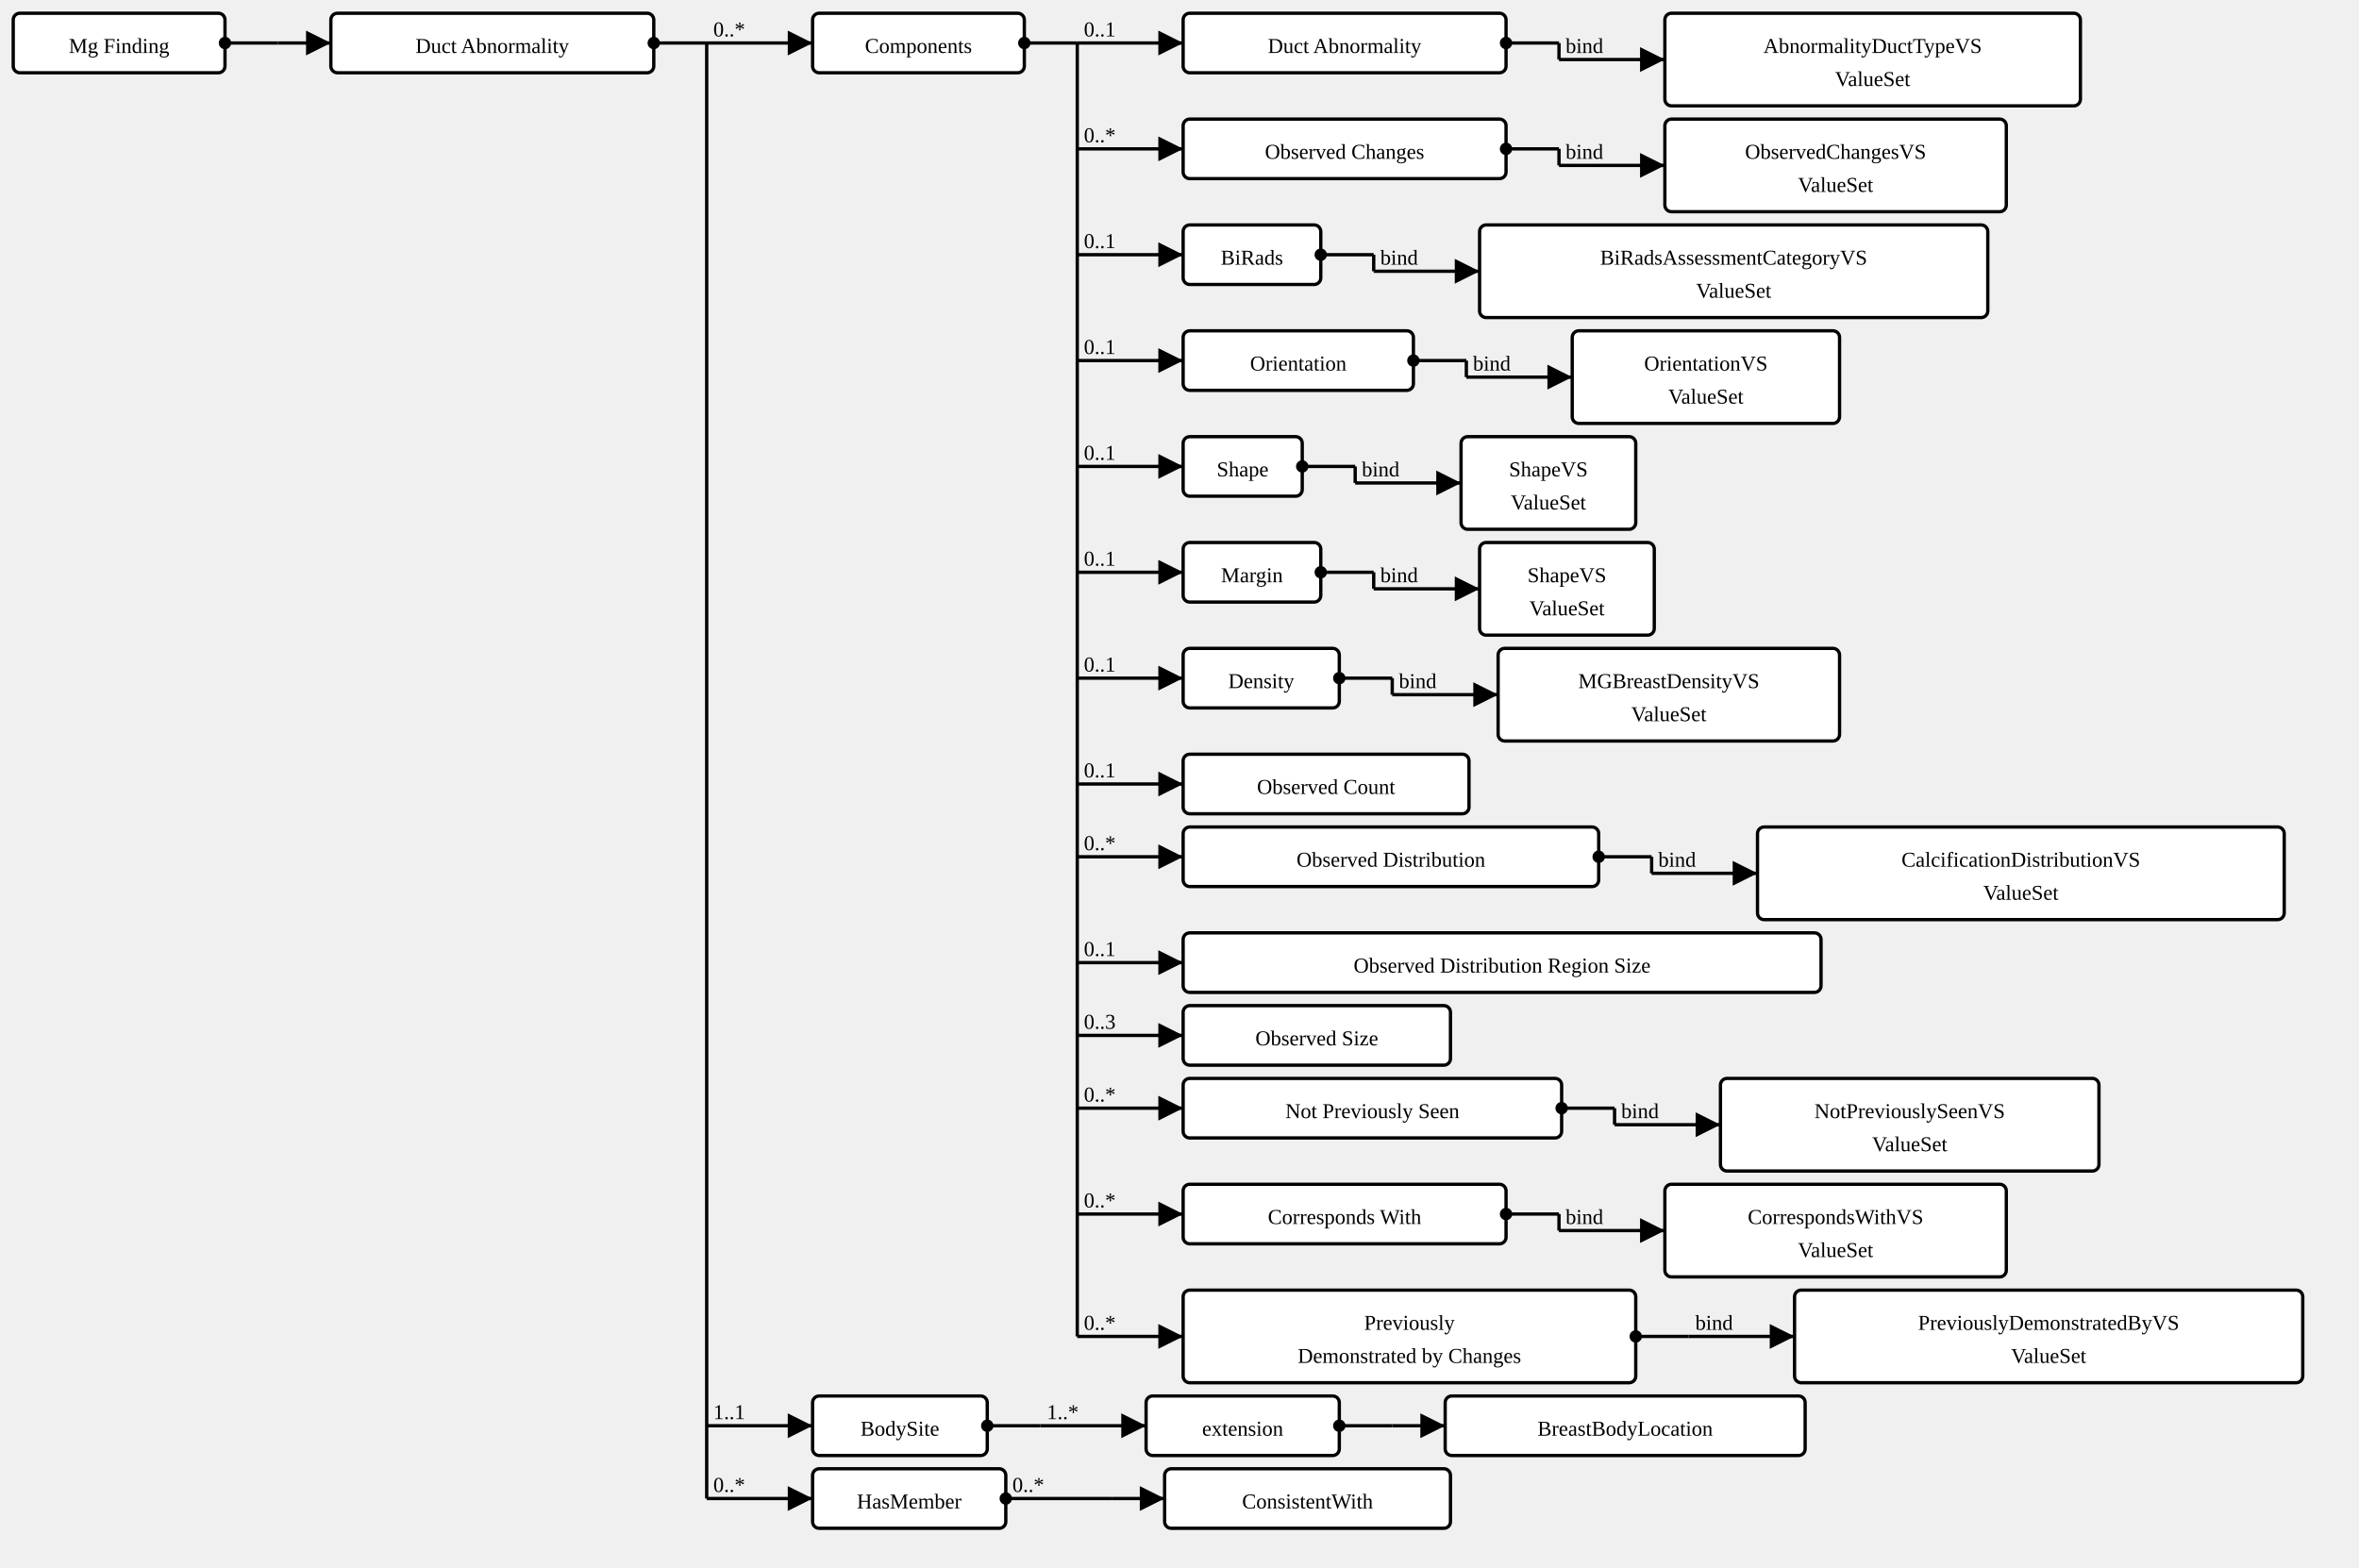
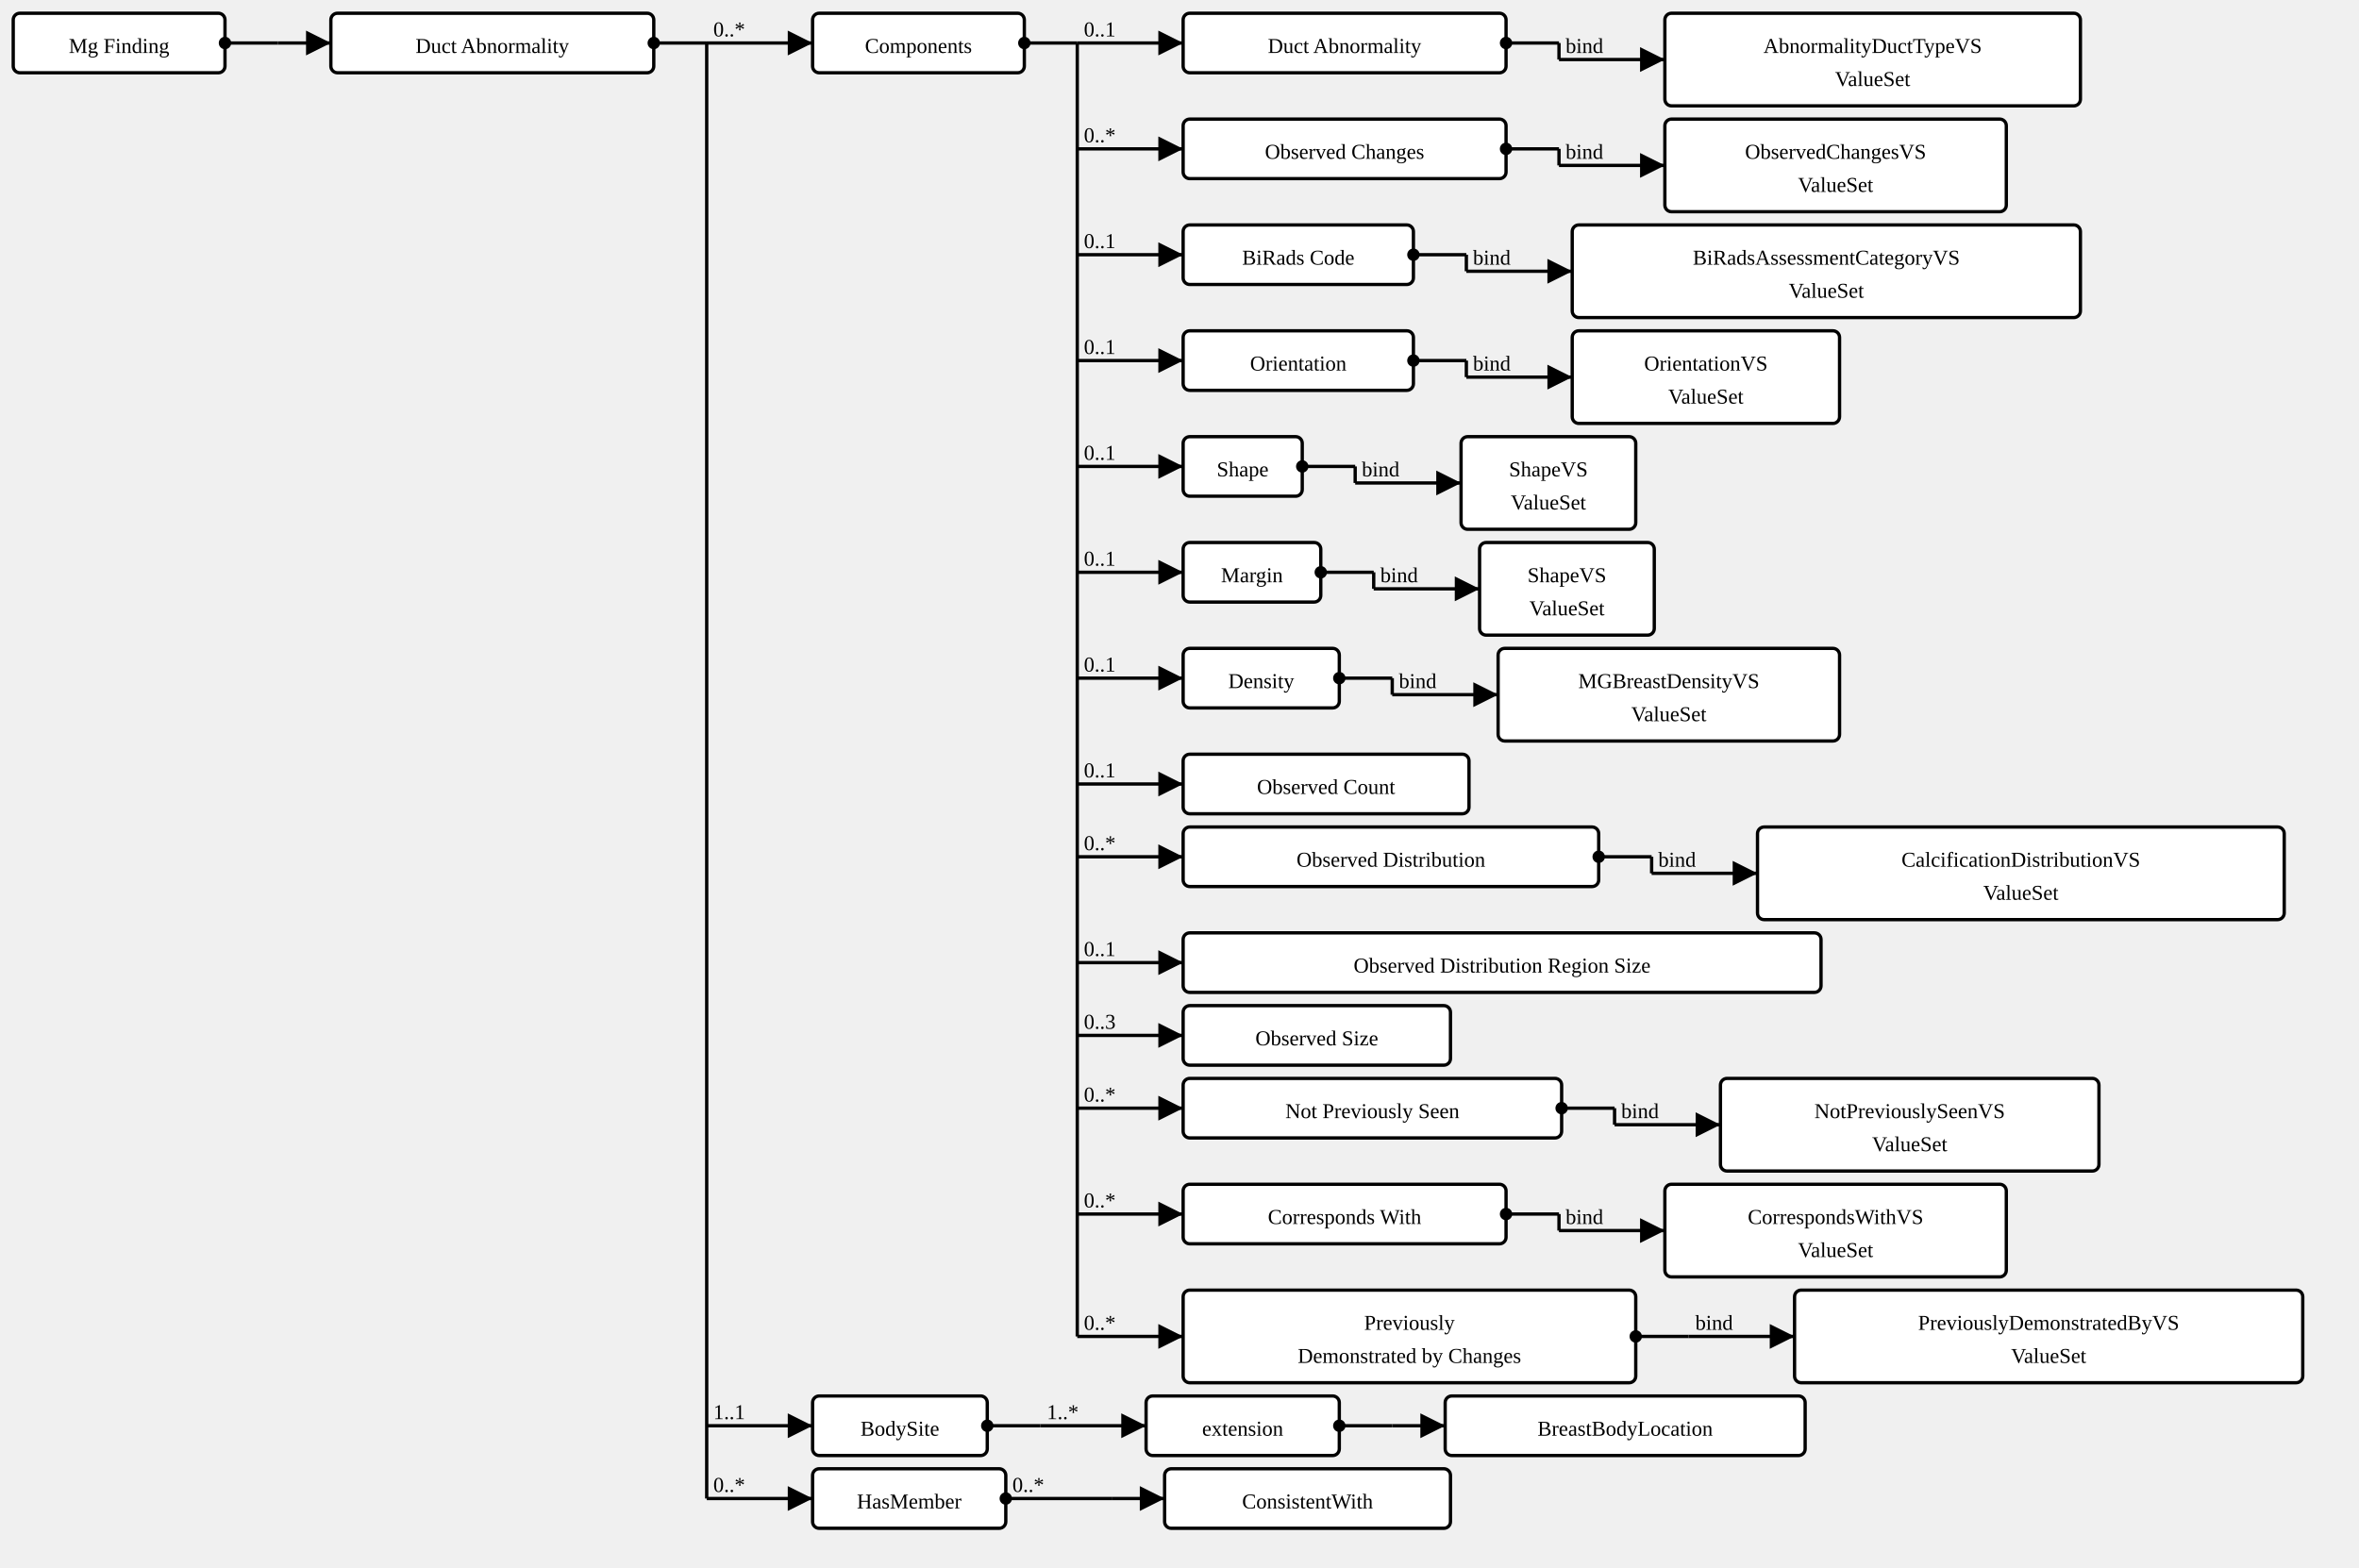
<svg xmlns="http://www.w3.org/2000/svg" version="1.1" width="1336.875" height="888.75">
  <defs>
    <marker id="arrowStart" markerWidth="3.75" markerHeight="3.75" markerUnits="px" refX="1.875" refY="1.875">
      <circle fill="Black" stroke-width="0" cx="1.875" cy="1.875" r="1.875" />
    </marker>
    <marker id="arrowEnd" markerWidth="7.5" markerHeight="7.5" markerUnits="px" refX="7.5" refY="3.75">
      <polygon fill="Black" stroke-width="0" points="0 0 7.5 3.75 0 7.5" />
    </marker>
  </defs>
  <g>
    <g transform="translate(7.5 7.5)">
      <a href="StructureDefinition-MGFinding.html" target="_top">
        <rect class="profile" fill="White" stroke="Black" stroke-width="1.875" x="0" y="0" width="120" height="33.75" rx="3.75" ry="3.75" />
      </a>
      <a href="StructureDefinition-MGFinding.html" target="_top">
        <text x="60" y="22.5" text-anchor="middle" class="profile">Mg Finding</text>
      </a>
    </g>
    <line stroke="Black" stroke-width="1.875" marker-end="url(#arrowEnd)" x1="157.5" y1="24.375" x2="187.5" y2="24.375" />
    <line stroke="Black" stroke-width="1.875" marker-start="url(#arrowStart)" x1="127.5" y1="24.375" x2="157.5" y2="24.375" />
    <line stroke="Black" stroke-width="1.875" x1="157.5" y1="24.375" x2="157.5" y2="24.375" />
  </g>
  <g>
    <g transform="translate(187.5 7.5)">
      <a href="StructureDefinition-AbnormalityDuct.html" target="_top">
        <rect class="focus" fill="White" stroke="Black" stroke-width="1.875" x="0" y="0" width="183" height="33.75" rx="3.75" ry="3.75" />
      </a>
      <a href="StructureDefinition-AbnormalityDuct.html" target="_top">
        <text x="91.5" y="22.5" text-anchor="middle" class="focus">Duct Abnormality</text>
      </a>
    </g>
    <line stroke="Black" stroke-width="1.875" marker-end="url(#arrowEnd)" x1="400.5" y1="24.375" x2="460.5" y2="24.375" />
    <text x="404.25" y="20.625" text-anchor="right" class="lhsText">0..*</text>
    <line stroke="Black" stroke-width="1.875" marker-end="url(#arrowEnd)" x1="400.5" y1="808.125" x2="460.5" y2="808.125" />
    <text x="404.25" y="804.375" text-anchor="right" class="lhsText">1..1</text>
    <line stroke="Black" stroke-width="1.875" marker-end="url(#arrowEnd)" x1="400.5" y1="849.375" x2="460.5" y2="849.375" />
    <text x="404.25" y="845.625" text-anchor="right" class="lhsText">0..*</text>
    <line stroke="Black" stroke-width="1.875" marker-start="url(#arrowStart)" x1="370.5" y1="24.375" x2="400.5" y2="24.375" />
    <line stroke="Black" stroke-width="1.875" x1="400.5" y1="24.375" x2="400.5" y2="849.375" />
  </g>
  <g>
    <g transform="translate(460.5 7.5)">
      <a href="StructureDefinition-AbnormalityDuct-definitions.html#Observation.component" target="_top">
        <rect class="element" fill="White" stroke="Black" stroke-width="1.875" x="0" y="0" width="120" height="33.75" rx="3.75" ry="3.75" />
      </a>
      <a href="StructureDefinition-AbnormalityDuct-definitions.html#Observation.component" target="_top">
        <text x="60" y="22.5" text-anchor="middle" class="element">Components</text>
      </a>
    </g>
    <line stroke="Black" stroke-width="1.875" marker-end="url(#arrowEnd)" x1="610.5" y1="24.375" x2="670.5" y2="24.375" />
    <text x="614.25" y="20.625" text-anchor="right" class="lhsText">0..1</text>
    <line stroke="Black" stroke-width="1.875" marker-end="url(#arrowEnd)" x1="610.5" y1="84.375" x2="670.5" y2="84.375" />
    <text x="614.25" y="80.625" text-anchor="right" class="lhsText">0..*</text>
    <line stroke="Black" stroke-width="1.875" marker-end="url(#arrowEnd)" x1="610.5" y1="144.375" x2="670.5" y2="144.375" />
    <text x="614.25" y="140.625" text-anchor="right" class="lhsText">0..1</text>
    <line stroke="Black" stroke-width="1.875" marker-end="url(#arrowEnd)" x1="610.5" y1="204.375" x2="670.5" y2="204.375" />
    <text x="614.25" y="200.625" text-anchor="right" class="lhsText">0..1</text>
    <line stroke="Black" stroke-width="1.875" marker-end="url(#arrowEnd)" x1="610.5" y1="264.375" x2="670.5" y2="264.375" />
    <text x="614.25" y="260.625" text-anchor="right" class="lhsText">0..1</text>
    <line stroke="Black" stroke-width="1.875" marker-end="url(#arrowEnd)" x1="610.5" y1="324.375" x2="670.5" y2="324.375" />
    <text x="614.25" y="320.625" text-anchor="right" class="lhsText">0..1</text>
    <line stroke="Black" stroke-width="1.875" marker-end="url(#arrowEnd)" x1="610.5" y1="384.375" x2="670.5" y2="384.375" />
    <text x="614.25" y="380.625" text-anchor="right" class="lhsText">0..1</text>
    <line stroke="Black" stroke-width="1.875" marker-end="url(#arrowEnd)" x1="610.5" y1="444.375" x2="670.5" y2="444.375" />
    <text x="614.25" y="440.625" text-anchor="right" class="lhsText">0..1</text>
    <line stroke="Black" stroke-width="1.875" marker-end="url(#arrowEnd)" x1="610.5" y1="485.625" x2="670.5" y2="485.625" />
    <text x="614.25" y="481.875" text-anchor="right" class="lhsText">0..*</text>
    <line stroke="Black" stroke-width="1.875" marker-end="url(#arrowEnd)" x1="610.5" y1="545.625" x2="670.5" y2="545.625" />
    <text x="614.25" y="541.875" text-anchor="right" class="lhsText">0..1</text>
    <line stroke="Black" stroke-width="1.875" marker-end="url(#arrowEnd)" x1="610.5" y1="586.875" x2="670.5" y2="586.875" />
    <text x="614.25" y="583.125" text-anchor="right" class="lhsText">0..3</text>
    <line stroke="Black" stroke-width="1.875" marker-end="url(#arrowEnd)" x1="610.5" y1="628.125" x2="670.5" y2="628.125" />
    <text x="614.25" y="624.375" text-anchor="right" class="lhsText">0..*</text>
    <line stroke="Black" stroke-width="1.875" marker-end="url(#arrowEnd)" x1="610.5" y1="688.125" x2="670.5" y2="688.125" />
    <text x="614.25" y="684.375" text-anchor="right" class="lhsText">0..*</text>
    <line stroke="Black" stroke-width="1.875" marker-end="url(#arrowEnd)" x1="610.5" y1="757.5" x2="670.5" y2="757.5" />
    <text x="614.25" y="753.75" text-anchor="right" class="lhsText">0..*</text>
    <line stroke="Black" stroke-width="1.875" marker-start="url(#arrowStart)" x1="580.5" y1="24.375" x2="610.5" y2="24.375" />
    <line stroke="Black" stroke-width="1.875" x1="610.5" y1="24.375" x2="610.5" y2="757.5" />
  </g>
  <g>
    <g transform="translate(670.5 7.5)">
      <a href="StructureDefinition-AbnormalityDuct-definitions.html#Observation.component:ductType" target="_top">
        <rect class="element" fill="White" stroke="Black" stroke-width="1.875" x="0" y="0" width="183" height="33.75" rx="3.75" ry="3.75" />
      </a>
      <a href="StructureDefinition-AbnormalityDuct-definitions.html#Observation.component:ductType" target="_top">
        <text x="91.5" y="22.5" text-anchor="middle" class="element">Duct Abnormality</text>
      </a>
    </g>
    <line stroke="Black" stroke-width="1.875" marker-end="url(#arrowEnd)" x1="883.5" y1="33.75" x2="943.5" y2="33.75" />
    <text x="887.25" y="30" text-anchor="right" class="lhsText">bind</text>
    <line stroke="Black" stroke-width="1.875" marker-start="url(#arrowStart)" x1="853.5" y1="24.375" x2="883.5" y2="24.375" />
    <line stroke="Black" stroke-width="1.875" x1="883.5" y1="24.375" x2="883.5" y2="33.75" />
  </g>
  <g>
    <g transform="translate(943.5 7.5)">
      <a href="ValueSet-AbnormalityDuctTypeVS.html" target="_top">
        <rect class="valueSet" fill="White" stroke="Black" stroke-width="1.875" x="0" y="0" width="235.5" height="52.5" rx="3.75" ry="3.75" />
      </a>
      <a href="ValueSet-AbnormalityDuctTypeVS.html" target="_top">
        <text x="117.75" y="22.5" text-anchor="middle" class="valueSet">AbnormalityDuctTypeVS</text>
      </a>
      <a href="ValueSet-AbnormalityDuctTypeVS.html" target="_top">
        <text x="117.75" y="41.25" text-anchor="middle" class="valueSet">ValueSet</text>
      </a>
    </g>
  </g>
  <g>
    <g transform="translate(670.5 67.5)">
      <a href="StructureDefinition-AbnormalityDuct-definitions.html#Observation.component:obsChanges" target="_top">
        <rect class="element" fill="White" stroke="Black" stroke-width="1.875" x="0" y="0" width="183" height="33.75" rx="3.75" ry="3.75" />
      </a>
      <a href="StructureDefinition-AbnormalityDuct-definitions.html#Observation.component:obsChanges" target="_top">
        <text x="91.5" y="22.5" text-anchor="middle" class="element">Observed Changes</text>
      </a>
    </g>
    <line stroke="Black" stroke-width="1.875" marker-end="url(#arrowEnd)" x1="883.5" y1="93.75" x2="943.5" y2="93.75" />
    <text x="887.25" y="90" text-anchor="right" class="lhsText">bind</text>
    <line stroke="Black" stroke-width="1.875" marker-start="url(#arrowStart)" x1="853.5" y1="84.375" x2="883.5" y2="84.375" />
    <line stroke="Black" stroke-width="1.875" x1="883.5" y1="84.375" x2="883.5" y2="93.75" />
  </g>
  <g>
    <g transform="translate(943.5 67.5)">
      <a href="ValueSet-ObservedChangesVS.html" target="_top">
        <rect class="valueSet" fill="White" stroke="Black" stroke-width="1.875" x="0" y="0" width="193.5" height="52.5" rx="3.75" ry="3.75" />
      </a>
      <a href="ValueSet-ObservedChangesVS.html" target="_top">
        <text x="96.75" y="22.5" text-anchor="middle" class="valueSet">ObservedChangesVS</text>
      </a>
      <a href="ValueSet-ObservedChangesVS.html" target="_top">
        <text x="96.75" y="41.25" text-anchor="middle" class="valueSet">ValueSet</text>
      </a>
    </g>
  </g>
  <g>
    <g transform="translate(670.5 127.5)">
      <a href="StructureDefinition-AbnormalityDuct-definitions.html#Observation.component:biRadsAssessmentCategory" target="_top">
-         <rect class="element" fill="White" stroke="Black" stroke-width="1.875" x="0" y="0" width="78" height="33.75" rx="3.75" ry="3.75" />
+         <rect class="element" fill="White" stroke="Black" stroke-width="1.875" x="0" y="0" width="130.5" height="33.75" rx="3.75" ry="3.75" />
      </a>
      <a href="StructureDefinition-AbnormalityDuct-definitions.html#Observation.component:biRadsAssessmentCategory" target="_top">
-         <text x="39" y="22.5" text-anchor="middle" class="element">BiRads</text>
-       </a>
-     </g>
-     <line stroke="Black" stroke-width="1.875" marker-end="url(#arrowEnd)" x1="778.5" y1="153.75" x2="838.5" y2="153.75" />
-     <text x="782.25" y="150" text-anchor="right" class="lhsText">bind</text>
-     <line stroke="Black" stroke-width="1.875" marker-start="url(#arrowStart)" x1="748.5" y1="144.375" x2="778.5" y2="144.375" />
-     <line stroke="Black" stroke-width="1.875" x1="778.5" y1="144.375" x2="778.5" y2="153.75" />
-   </g>
-   <g>
-     <g transform="translate(838.5 127.5)">
+         <text x="65.25" y="22.5" text-anchor="middle" class="element">BiRads Code</text>
+       </a>
+     </g>
+     <line stroke="Black" stroke-width="1.875" marker-end="url(#arrowEnd)" x1="831" y1="153.75" x2="891" y2="153.75" />
+     <text x="834.75" y="150" text-anchor="right" class="lhsText">bind</text>
+     <line stroke="Black" stroke-width="1.875" marker-start="url(#arrowStart)" x1="801" y1="144.375" x2="831" y2="144.375" />
+     <line stroke="Black" stroke-width="1.875" x1="831" y1="144.375" x2="831" y2="153.75" />
+   </g>
+   <g>
+     <g transform="translate(891 127.5)">
      <a href="ValueSet-BiRadsAssessmentCategoryVS.html" target="_top">
        <rect class="valueSet" fill="White" stroke="Black" stroke-width="1.875" x="0" y="0" width="288" height="52.5" rx="3.75" ry="3.75" />
      </a>
      <a href="ValueSet-BiRadsAssessmentCategoryVS.html" target="_top">
        <text x="144" y="22.5" text-anchor="middle" class="valueSet">BiRadsAssessmentCategoryVS</text>
      </a>
      <a href="ValueSet-BiRadsAssessmentCategoryVS.html" target="_top">
        <text x="144" y="41.25" text-anchor="middle" class="valueSet">ValueSet</text>
      </a>
    </g>
  </g>
  <g>
    <g transform="translate(670.5 187.5)">
      <a href="StructureDefinition-AbnormalityDuct-definitions.html#Observation.component:orientation" target="_top">
        <rect class="element" fill="White" stroke="Black" stroke-width="1.875" x="0" y="0" width="130.5" height="33.75" rx="3.75" ry="3.75" />
      </a>
      <a href="StructureDefinition-AbnormalityDuct-definitions.html#Observation.component:orientation" target="_top">
        <text x="65.25" y="22.5" text-anchor="middle" class="element">Orientation</text>
      </a>
    </g>
    <line stroke="Black" stroke-width="1.875" marker-end="url(#arrowEnd)" x1="831" y1="213.75" x2="891" y2="213.75" />
    <text x="834.75" y="210" text-anchor="right" class="lhsText">bind</text>
    <line stroke="Black" stroke-width="1.875" marker-start="url(#arrowStart)" x1="801" y1="204.375" x2="831" y2="204.375" />
    <line stroke="Black" stroke-width="1.875" x1="831" y1="204.375" x2="831" y2="213.75" />
  </g>
  <g>
    <g transform="translate(891 187.5)">
      <a href="ValueSet-OrientationVS.html" target="_top">
        <rect class="valueSet" fill="White" stroke="Black" stroke-width="1.875" x="0" y="0" width="151.5" height="52.5" rx="3.75" ry="3.75" />
      </a>
      <a href="ValueSet-OrientationVS.html" target="_top">
        <text x="75.75" y="22.5" text-anchor="middle" class="valueSet">OrientationVS</text>
      </a>
      <a href="ValueSet-OrientationVS.html" target="_top">
        <text x="75.75" y="41.25" text-anchor="middle" class="valueSet">ValueSet</text>
      </a>
    </g>
  </g>
  <g>
    <g transform="translate(670.5 247.5)">
      <a href="StructureDefinition-AbnormalityDuct-definitions.html#Observation.component:shape" target="_top">
        <rect class="element" fill="White" stroke="Black" stroke-width="1.875" x="0" y="0" width="67.5" height="33.75" rx="3.75" ry="3.75" />
      </a>
      <a href="StructureDefinition-AbnormalityDuct-definitions.html#Observation.component:shape" target="_top">
        <text x="33.75" y="22.5" text-anchor="middle" class="element">Shape</text>
      </a>
    </g>
    <line stroke="Black" stroke-width="1.875" marker-end="url(#arrowEnd)" x1="768" y1="273.75" x2="828" y2="273.75" />
    <text x="771.75" y="270" text-anchor="right" class="lhsText">bind</text>
    <line stroke="Black" stroke-width="1.875" marker-start="url(#arrowStart)" x1="738" y1="264.375" x2="768" y2="264.375" />
    <line stroke="Black" stroke-width="1.875" x1="768" y1="264.375" x2="768" y2="273.75" />
  </g>
  <g>
    <g transform="translate(828 247.5)">
      <a href="ValueSet-ShapeVS.html" target="_top">
        <rect class="valueSet" fill="White" stroke="Black" stroke-width="1.875" x="0" y="0" width="99" height="52.5" rx="3.75" ry="3.75" />
      </a>
      <a href="ValueSet-ShapeVS.html" target="_top">
        <text x="49.5" y="22.5" text-anchor="middle" class="valueSet">ShapeVS</text>
      </a>
      <a href="ValueSet-ShapeVS.html" target="_top">
        <text x="49.5" y="41.25" text-anchor="middle" class="valueSet">ValueSet</text>
      </a>
    </g>
  </g>
  <g>
    <g transform="translate(670.5 307.5)">
      <a href="StructureDefinition-AbnormalityDuct-definitions.html#Observation.component:margin" target="_top">
        <rect class="element" fill="White" stroke="Black" stroke-width="1.875" x="0" y="0" width="78" height="33.75" rx="3.75" ry="3.75" />
      </a>
      <a href="StructureDefinition-AbnormalityDuct-definitions.html#Observation.component:margin" target="_top">
        <text x="39" y="22.5" text-anchor="middle" class="element">Margin</text>
      </a>
    </g>
    <line stroke="Black" stroke-width="1.875" marker-end="url(#arrowEnd)" x1="778.5" y1="333.75" x2="838.5" y2="333.75" />
    <text x="782.25" y="330" text-anchor="right" class="lhsText">bind</text>
    <line stroke="Black" stroke-width="1.875" marker-start="url(#arrowStart)" x1="748.5" y1="324.375" x2="778.5" y2="324.375" />
    <line stroke="Black" stroke-width="1.875" x1="778.5" y1="324.375" x2="778.5" y2="333.75" />
  </g>
  <g>
    <g transform="translate(838.5 307.5)">
      <a href="ValueSet-ShapeVS.html" target="_top">
        <rect class="valueSet" fill="White" stroke="Black" stroke-width="1.875" x="0" y="0" width="99" height="52.5" rx="3.75" ry="3.75" />
      </a>
      <a href="ValueSet-ShapeVS.html" target="_top">
        <text x="49.5" y="22.5" text-anchor="middle" class="valueSet">ShapeVS</text>
      </a>
      <a href="ValueSet-ShapeVS.html" target="_top">
        <text x="49.5" y="41.25" text-anchor="middle" class="valueSet">ValueSet</text>
      </a>
    </g>
  </g>
  <g>
    <g transform="translate(670.5 367.5)">
      <a href="StructureDefinition-AbnormalityDuct-definitions.html#Observation.component:mgBreastDensity" target="_top">
        <rect class="element" fill="White" stroke="Black" stroke-width="1.875" x="0" y="0" width="88.5" height="33.75" rx="3.75" ry="3.75" />
      </a>
      <a href="StructureDefinition-AbnormalityDuct-definitions.html#Observation.component:mgBreastDensity" target="_top">
        <text x="44.25" y="22.5" text-anchor="middle" class="element">Density</text>
      </a>
    </g>
    <line stroke="Black" stroke-width="1.875" marker-end="url(#arrowEnd)" x1="789" y1="393.75" x2="849" y2="393.75" />
    <text x="792.75" y="390" text-anchor="right" class="lhsText">bind</text>
    <line stroke="Black" stroke-width="1.875" marker-start="url(#arrowStart)" x1="759" y1="384.375" x2="789" y2="384.375" />
    <line stroke="Black" stroke-width="1.875" x1="789" y1="384.375" x2="789" y2="393.75" />
  </g>
  <g>
    <g transform="translate(849.0001 367.5)">
      <a href="ValueSet-MGBreastDensityVS.html" target="_top">
        <rect class="valueSet" fill="White" stroke="Black" stroke-width="1.875" x="0" y="0" width="193.5" height="52.5" rx="3.75" ry="3.75" />
      </a>
      <a href="ValueSet-MGBreastDensityVS.html" target="_top">
        <text x="96.75" y="22.5" text-anchor="middle" class="valueSet">MGBreastDensityVS</text>
      </a>
      <a href="ValueSet-MGBreastDensityVS.html" target="_top">
        <text x="96.75" y="41.25" text-anchor="middle" class="valueSet">ValueSet</text>
      </a>
    </g>
  </g>
  <g>
    <g transform="translate(670.5 427.5)">
      <a href="StructureDefinition-AbnormalityDuct-definitions.html#Observation.component:observedCount" target="_top">
        <rect class="element" fill="White" stroke="Black" stroke-width="1.875" x="0" y="0" width="162" height="33.75" rx="3.75" ry="3.75" />
      </a>
      <a href="StructureDefinition-AbnormalityDuct-definitions.html#Observation.component:observedCount" target="_top">
        <text x="81" y="22.5" text-anchor="middle" class="element">Observed Count</text>
      </a>
    </g>
  </g>
  <g>
    <g transform="translate(670.5 468.75)">
      <a href="StructureDefinition-AbnormalityDuct-definitions.html#Observation.component:obsDistribution" target="_top">
        <rect class="element" fill="White" stroke="Black" stroke-width="1.875" x="0" y="0" width="235.5" height="33.75" rx="3.75" ry="3.75" />
      </a>
      <a href="StructureDefinition-AbnormalityDuct-definitions.html#Observation.component:obsDistribution" target="_top">
        <text x="117.75" y="22.5" text-anchor="middle" class="element">Observed Distribution</text>
      </a>
    </g>
    <line stroke="Black" stroke-width="1.875" marker-end="url(#arrowEnd)" x1="936" y1="495" x2="996" y2="495" />
    <text x="939.75" y="491.25" text-anchor="right" class="lhsText">bind</text>
    <line stroke="Black" stroke-width="1.875" marker-start="url(#arrowStart)" x1="906" y1="485.625" x2="936" y2="485.625" />
    <line stroke="Black" stroke-width="1.875" x1="936" y1="485.625" x2="936" y2="495" />
  </g>
  <g>
    <g transform="translate(996 468.75)">
      <a href="ValueSet-CalcificationDistributionVS.html" target="_top">
        <rect class="valueSet" fill="White" stroke="Black" stroke-width="1.875" x="0" y="0" width="298.5" height="52.5" rx="3.75" ry="3.75" />
      </a>
      <a href="ValueSet-CalcificationDistributionVS.html" target="_top">
        <text x="149.25" y="22.5" text-anchor="middle" class="valueSet">CalcificationDistributionVS</text>
      </a>
      <a href="ValueSet-CalcificationDistributionVS.html" target="_top">
        <text x="149.25" y="41.25" text-anchor="middle" class="valueSet">ValueSet</text>
      </a>
    </g>
  </g>
  <g>
    <g transform="translate(670.5 528.75)">
      <a href="StructureDefinition-AbnormalityDuct-definitions.html#Observation.component:obsDistRegionSize" target="_top">
        <rect class="element" fill="White" stroke="Black" stroke-width="1.875" x="0" y="0" width="361.5" height="33.75" rx="3.75" ry="3.75" />
      </a>
      <a href="StructureDefinition-AbnormalityDuct-definitions.html#Observation.component:obsDistRegionSize" target="_top">
        <text x="180.75" y="22.5" text-anchor="middle" class="element">Observed Distribution Region Size</text>
      </a>
    </g>
  </g>
  <g>
    <g transform="translate(670.5 570)">
      <a href="StructureDefinition-AbnormalityDuct-definitions.html#Observation.component:obsSize" target="_top">
        <rect class="element" fill="White" stroke="Black" stroke-width="1.875" x="0" y="0" width="151.5" height="33.75" rx="3.75" ry="3.75" />
      </a>
      <a href="StructureDefinition-AbnormalityDuct-definitions.html#Observation.component:obsSize" target="_top">
        <text x="75.75" y="22.5" text-anchor="middle" class="element">Observed Size</text>
      </a>
    </g>
  </g>
  <g>
    <g transform="translate(670.5 611.25)">
      <a href="StructureDefinition-AbnormalityDuct-definitions.html#Observation.component:notPreviouslySeen" target="_top">
        <rect class="element" fill="White" stroke="Black" stroke-width="1.875" x="0" y="0" width="214.5" height="33.75" rx="3.75" ry="3.75" />
      </a>
      <a href="StructureDefinition-AbnormalityDuct-definitions.html#Observation.component:notPreviouslySeen" target="_top">
        <text x="107.25" y="22.5" text-anchor="middle" class="element">Not Previously Seen</text>
      </a>
    </g>
    <line stroke="Black" stroke-width="1.875" marker-end="url(#arrowEnd)" x1="915" y1="637.5" x2="975" y2="637.5" />
    <text x="918.75" y="633.75" text-anchor="right" class="lhsText">bind</text>
    <line stroke="Black" stroke-width="1.875" marker-start="url(#arrowStart)" x1="885" y1="628.125" x2="915" y2="628.125" />
    <line stroke="Black" stroke-width="1.875" x1="915" y1="628.125" x2="915" y2="637.5" />
  </g>
  <g>
    <g transform="translate(975 611.25)">
      <a href="ValueSet-NotPreviouslySeenVS.html" target="_top">
        <rect class="valueSet" fill="White" stroke="Black" stroke-width="1.875" x="0" y="0" width="214.5" height="52.5" rx="3.75" ry="3.75" />
      </a>
      <a href="ValueSet-NotPreviouslySeenVS.html" target="_top">
        <text x="107.25" y="22.5" text-anchor="middle" class="valueSet">NotPreviouslySeenVS</text>
      </a>
      <a href="ValueSet-NotPreviouslySeenVS.html" target="_top">
        <text x="107.25" y="41.25" text-anchor="middle" class="valueSet">ValueSet</text>
      </a>
    </g>
  </g>
  <g>
    <g transform="translate(670.5 671.25)">
      <a href="StructureDefinition-AbnormalityDuct-definitions.html#Observation.component:correspondsWith" target="_top">
        <rect class="element" fill="White" stroke="Black" stroke-width="1.875" x="0" y="0" width="183" height="33.75" rx="3.75" ry="3.75" />
      </a>
      <a href="StructureDefinition-AbnormalityDuct-definitions.html#Observation.component:correspondsWith" target="_top">
        <text x="91.5" y="22.5" text-anchor="middle" class="element">Corresponds With</text>
      </a>
    </g>
    <line stroke="Black" stroke-width="1.875" marker-end="url(#arrowEnd)" x1="883.5" y1="697.5" x2="943.5" y2="697.5" />
    <text x="887.25" y="693.75" text-anchor="right" class="lhsText">bind</text>
    <line stroke="Black" stroke-width="1.875" marker-start="url(#arrowStart)" x1="853.5" y1="688.125" x2="883.5" y2="688.125" />
    <line stroke="Black" stroke-width="1.875" x1="883.5" y1="688.125" x2="883.5" y2="697.5" />
  </g>
  <g>
    <g transform="translate(943.5 671.25)">
      <a href="ValueSet-CorrespondsWithVS.html" target="_top">
        <rect class="valueSet" fill="White" stroke="Black" stroke-width="1.875" x="0" y="0" width="193.5" height="52.5" rx="3.75" ry="3.75" />
      </a>
      <a href="ValueSet-CorrespondsWithVS.html" target="_top">
        <text x="96.75" y="22.5" text-anchor="middle" class="valueSet">CorrespondsWithVS</text>
      </a>
      <a href="ValueSet-CorrespondsWithVS.html" target="_top">
        <text x="96.75" y="41.25" text-anchor="middle" class="valueSet">ValueSet</text>
      </a>
    </g>
  </g>
  <g>
    <g transform="translate(670.5 731.25)">
      <a href="StructureDefinition-AbnormalityDuct-definitions.html#Observation.component:prevDemBy" target="_top">
        <rect class="element" fill="White" stroke="Black" stroke-width="1.875" x="0" y="0" width="256.5" height="52.5" rx="3.75" ry="3.75" />
      </a>
      <a href="StructureDefinition-AbnormalityDuct-definitions.html#Observation.component:prevDemBy" target="_top">
        <text x="128.25" y="22.5" text-anchor="middle" class="element">Previously</text>
      </a>
      <a href="StructureDefinition-AbnormalityDuct-definitions.html#Observation.component:prevDemBy" target="_top">
        <text x="128.25" y="41.25" text-anchor="middle" class="element">Demonstrated by Changes</text>
      </a>
    </g>
    <line stroke="Black" stroke-width="1.875" marker-end="url(#arrowEnd)" x1="957" y1="757.5" x2="1017" y2="757.5" />
    <text x="960.75" y="753.75" text-anchor="right" class="lhsText">bind</text>
    <line stroke="Black" stroke-width="1.875" marker-start="url(#arrowStart)" x1="927" y1="757.5" x2="957" y2="757.5" />
    <line stroke="Black" stroke-width="1.875" x1="957" y1="757.5" x2="957" y2="757.5" />
  </g>
  <g>
    <g transform="translate(1017 731.25)">
      <a href="ValueSet-PreviouslyDemonstratedByVS.html" target="_top">
        <rect class="valueSet" fill="White" stroke="Black" stroke-width="1.875" x="0" y="0" width="288" height="52.5" rx="3.75" ry="3.75" />
      </a>
      <a href="ValueSet-PreviouslyDemonstratedByVS.html" target="_top">
        <text x="144" y="22.5" text-anchor="middle" class="valueSet">PreviouslyDemonstratedByVS</text>
      </a>
      <a href="ValueSet-PreviouslyDemonstratedByVS.html" target="_top">
        <text x="144" y="41.25" text-anchor="middle" class="valueSet">ValueSet</text>
      </a>
    </g>
  </g>
  <g>
    <g transform="translate(460.5 791.25)">
      <a href="StructureDefinition-AbnormalityDuct-definitions.html#Observation.bodySite" target="_top">
        <rect class="element" fill="White" stroke="Black" stroke-width="1.875" x="0" y="0" width="99" height="33.75" rx="3.75" ry="3.75" />
      </a>
      <a href="StructureDefinition-AbnormalityDuct-definitions.html#Observation.bodySite" target="_top">
        <text x="49.5" y="22.5" text-anchor="middle" class="element">BodySite</text>
      </a>
    </g>
    <line stroke="Black" stroke-width="1.875" marker-end="url(#arrowEnd)" x1="589.5" y1="808.125" x2="649.5" y2="808.125" />
    <text x="593.25" y="804.375" text-anchor="right" class="lhsText">1..*</text>
    <line stroke="Black" stroke-width="1.875" marker-start="url(#arrowStart)" x1="559.5" y1="808.125" x2="589.5" y2="808.125" />
    <line stroke="Black" stroke-width="1.875" x1="589.5" y1="808.125" x2="589.5" y2="808.125" />
  </g>
  <g>
    <g transform="translate(649.5 791.25)">
      <a href="StructureDefinition-AbnormalityDuct-definitions.html#Observation.bodySite.extension" target="_top">
        <rect class="element" fill="White" stroke="Black" stroke-width="1.875" x="0" y="0" width="109.5" height="33.75" rx="3.75" ry="3.75" />
      </a>
      <a href="StructureDefinition-AbnormalityDuct-definitions.html#Observation.bodySite.extension" target="_top">
        <text x="54.75" y="22.5" text-anchor="middle" class="element">extension</text>
      </a>
    </g>
    <line stroke="Black" stroke-width="1.875" marker-end="url(#arrowEnd)" x1="789" y1="808.125" x2="819" y2="808.125" />
    <line stroke="Black" stroke-width="1.875" marker-start="url(#arrowStart)" x1="759" y1="808.125" x2="789" y2="808.125" />
    <line stroke="Black" stroke-width="1.875" x1="789" y1="808.125" x2="789" y2="808.125" />
  </g>
  <g>
    <g transform="translate(819 791.25)">
      <a href="StructureDefinition-BreastBodyLocationExtension.html" target="_top">
        <rect class="extension" fill="White" stroke="Black" stroke-width="1.875" x="0" y="0" width="204" height="33.75" rx="3.75" ry="3.75" />
      </a>
      <a href="StructureDefinition-BreastBodyLocationExtension.html" target="_top">
        <text x="102" y="22.5" text-anchor="middle" class="extension">BreastBodyLocation</text>
      </a>
    </g>
  </g>
  <g>
    <g transform="translate(460.5 832.5)">
      <a href="StructureDefinition-AbnormalityDuct-definitions.html#Observation.hasMember" target="_top">
        <rect class="element" fill="White" stroke="Black" stroke-width="1.875" x="0" y="0" width="109.5" height="33.75" rx="3.75" ry="3.75" />
      </a>
      <a href="StructureDefinition-AbnormalityDuct-definitions.html#Observation.hasMember" target="_top">
        <text x="54.75" y="22.5" text-anchor="middle" class="element">HasMember</text>
      </a>
    </g>
    <line stroke="Black" stroke-width="1.875" marker-end="url(#arrowEnd)" x1="630" y1="849.375" x2="660" y2="849.375" />
    <line stroke="Black" stroke-width="1.875" marker-start="url(#arrowStart)" x1="570" y1="849.375" x2="630" y2="849.375" />
    <text x="573.75" y="845.625" text-anchor="left" class="rhsText">0..*</text>
    <line stroke="Black" stroke-width="1.875" x1="630" y1="849.375" x2="630" y2="849.375" />
  </g>
  <g>
    <g transform="translate(660 832.5)">
      <a href="StructureDefinition-ConsistentWith.html" target="_top">
        <rect class="profile" fill="White" stroke="Black" stroke-width="1.875" x="0" y="0" width="162" height="33.75" rx="3.75" ry="3.75" />
      </a>
      <a href="StructureDefinition-ConsistentWith.html" target="_top">
        <text x="81" y="22.5" text-anchor="middle" class="profile">ConsistentWith</text>
      </a>
    </g>
  </g>
</svg>
